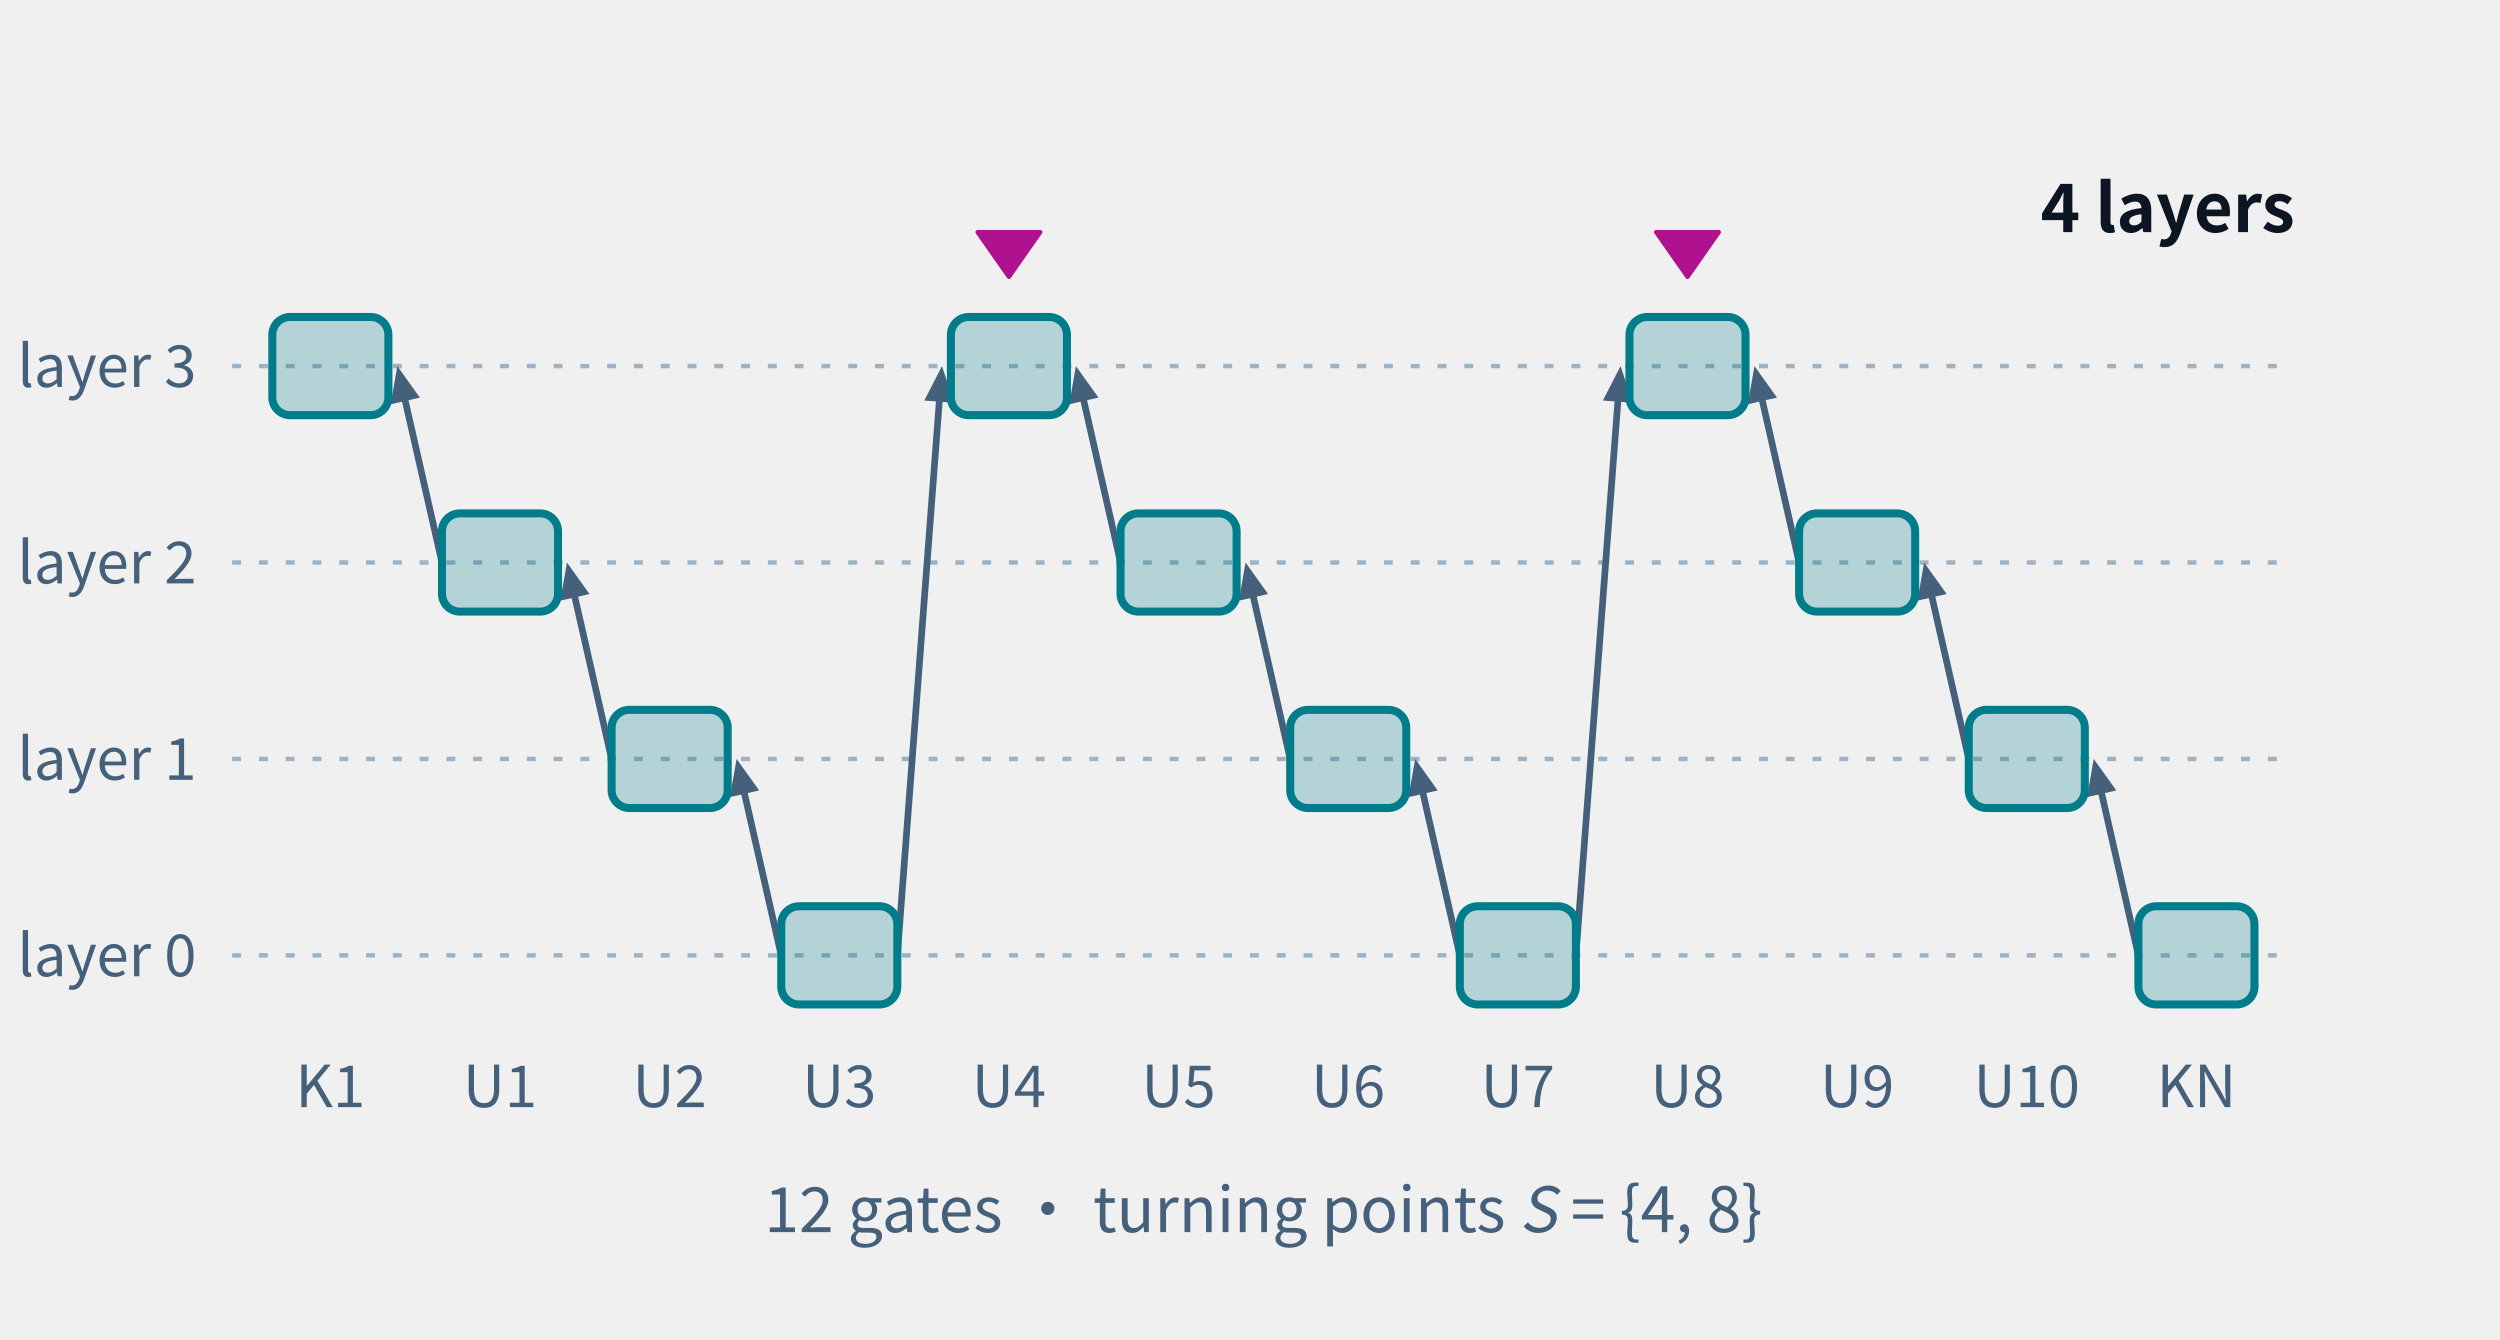
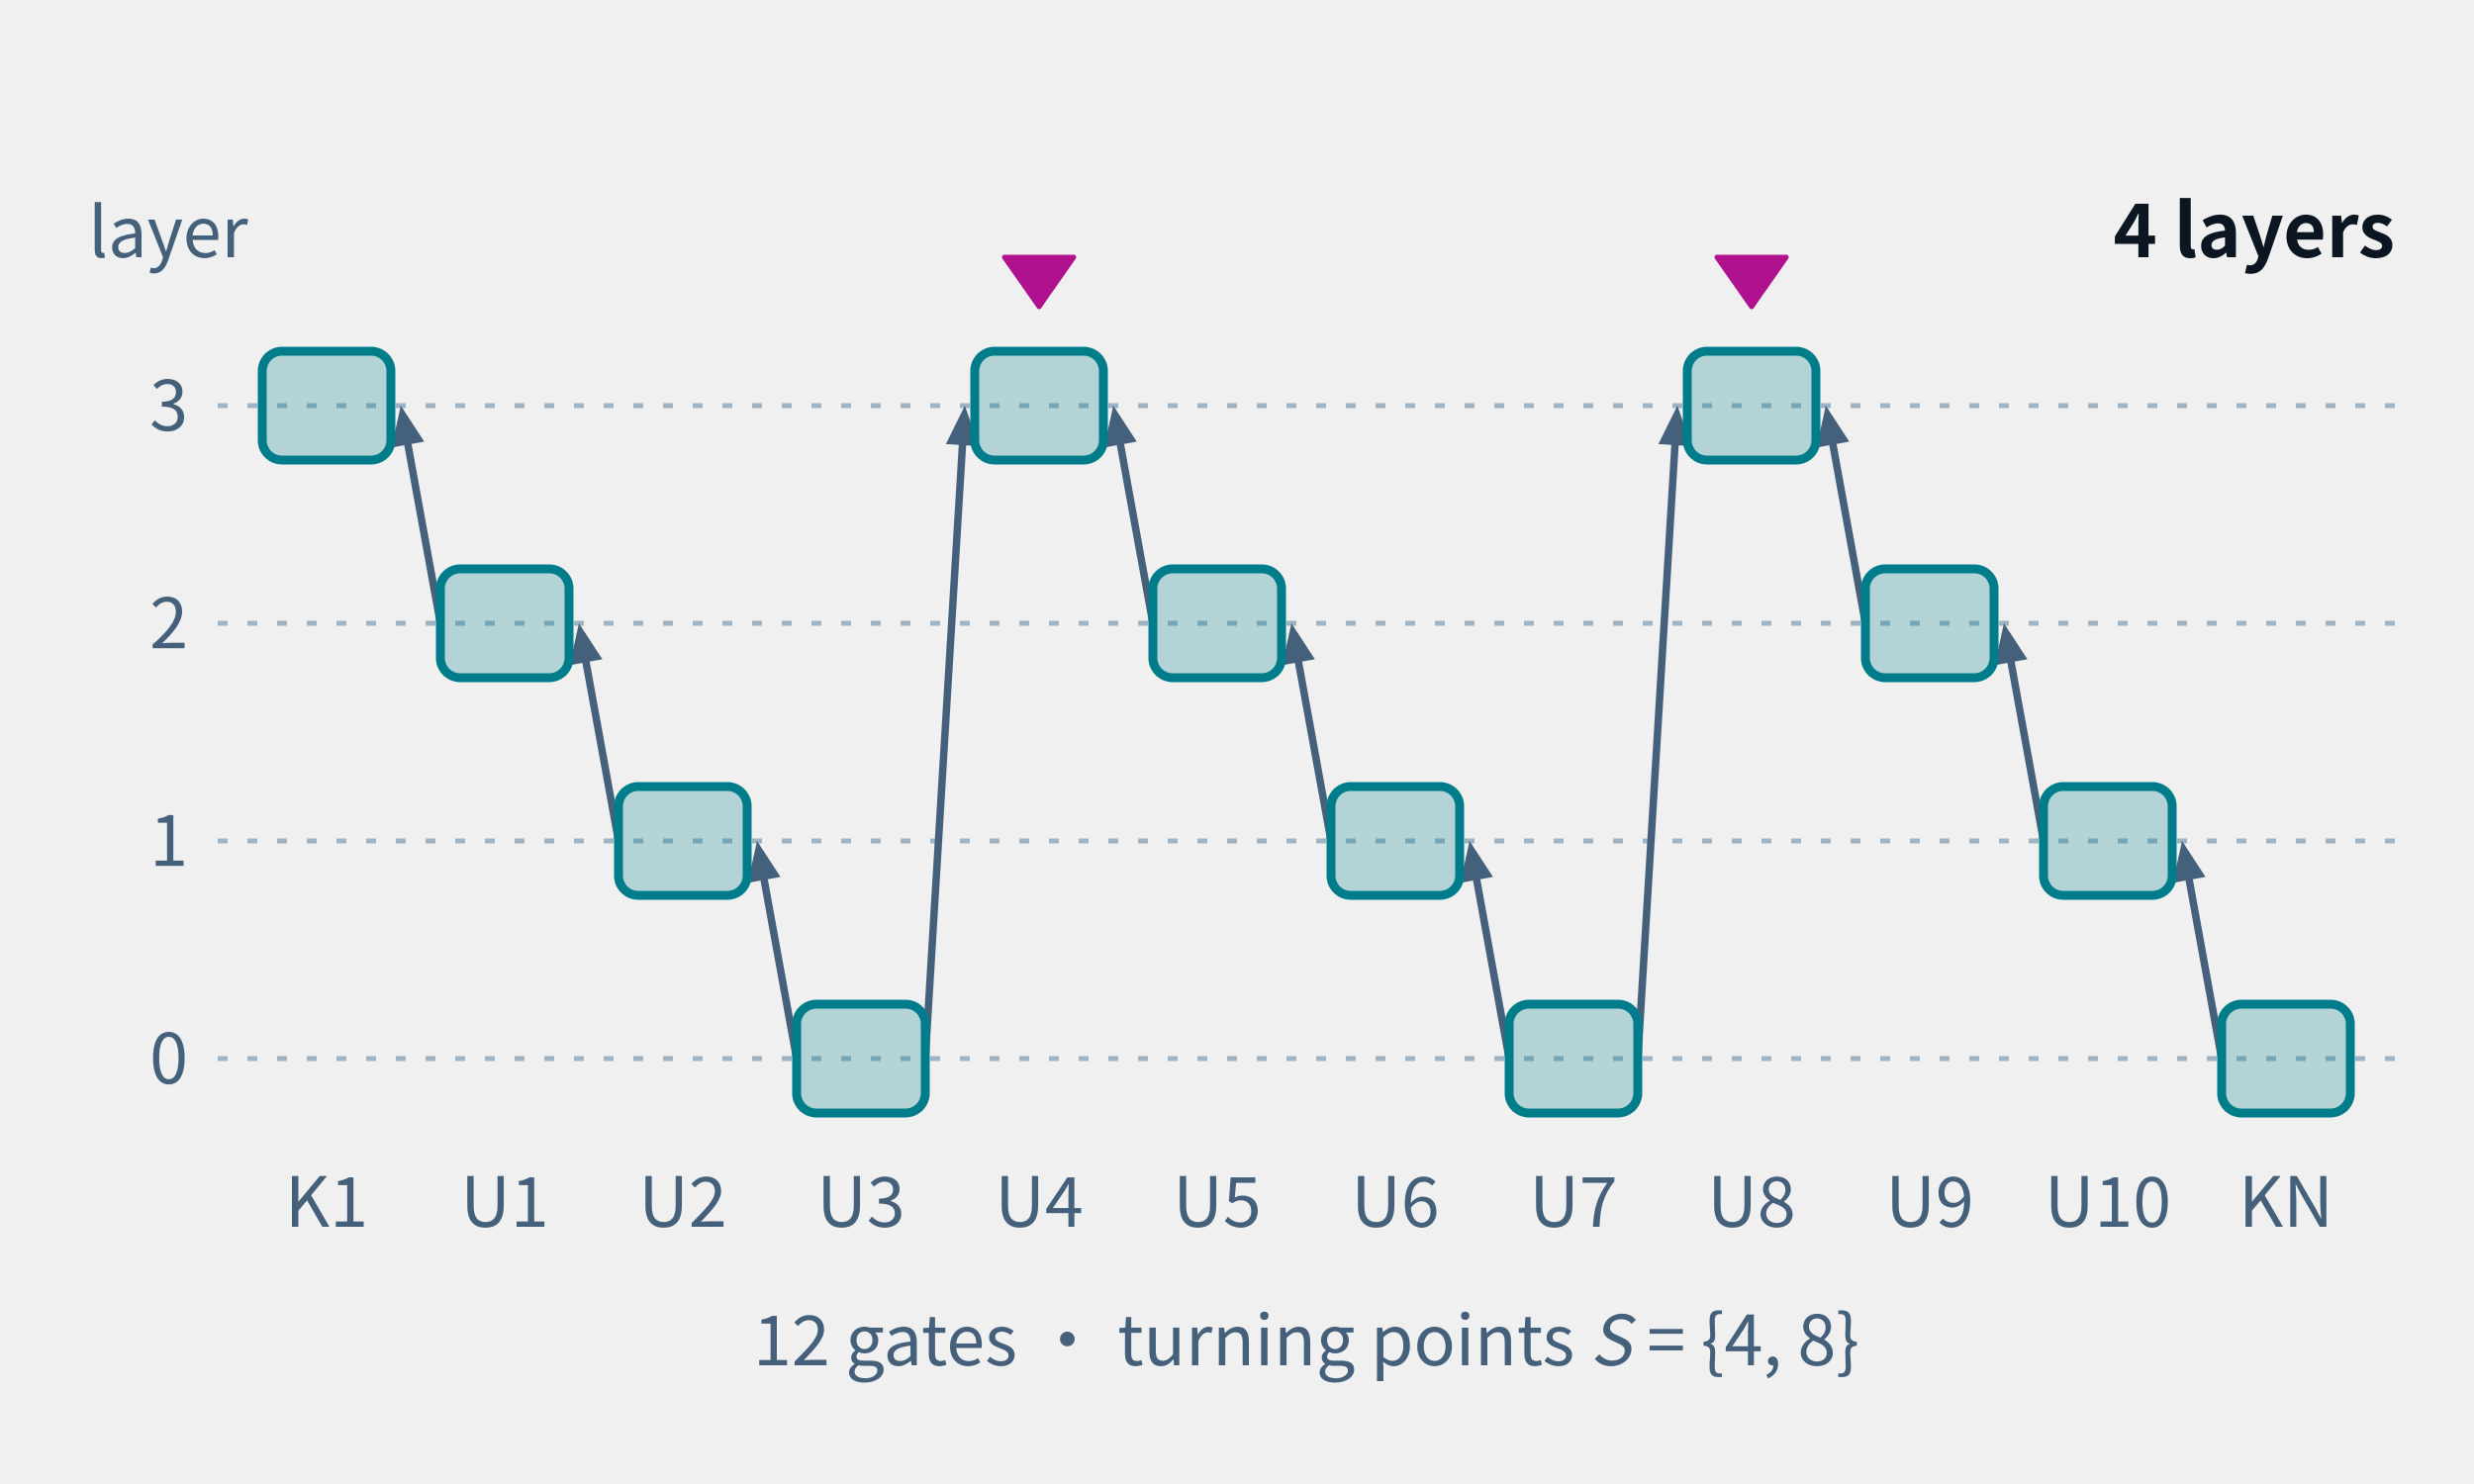
- <svg xmlns="http://www.w3.org/2000/svg" class="tr-fig" data-tr-fig="ch20-turning-points" data-lang="en" viewBox="0 0 560 300" width="560" height="300" font-family="'Noto Sans SC', 'Noto Sans CJK SC', 'Source Sans 3', 'PingFang SC', 'Microsoft YaHei', system-ui, sans-serif" role="img" aria-label="A grid: across are the 12 gates K1, U1 to U10, KN; up are layers 0 to 3. Each gate is a cyan brick, and the bricks form three staircases stepping down to the right, four bricks each, from layer 3 to layer 0; above U4 and U8 a small magenta triangle marks a turning point, where the staircase jumps back to layer 3. Arrows between neighbouring bricks point from the gate that runs first to the one that runs after it. On the right: 4 layers; below: 12 gates.">
+ <svg xmlns="http://www.w3.org/2000/svg" class="tr-fig" data-tr-fig="ch20-turning-points" data-lang="en" viewBox="0 0 500 300" width="500" height="300" font-family="'Noto Sans SC', 'Noto Sans CJK SC', 'Source Sans 3', 'PingFang SC', 'Microsoft YaHei', system-ui, sans-serif" role="img" aria-label="A grid: across are the 12 gates K1, U1 to U10, KN; up are layers 0 to 3. Each gate is a cyan brick, and the bricks form three staircases stepping down to the right, four bricks each, from layer 3 to layer 0; above U4 and U8 a small magenta triangle marks a turning point, where the staircase jumps back to layer 3. Arrows between neighbouring bricks point from the gate that runs first to the one that runs after it. On the right: 4 layers; below: 12 gates.">
  <style>.ts-ink{stroke:#0b1622}.tf-ink{fill:#0b1622}.ts-dim{stroke:#45607a}.tf-dim{fill:#45607a}.ts-faint{stroke:#9db3c4}.tf-faint{fill:#9db3c4}.ts-edge{stroke:#b9d0dd}.tf-edge{fill:#b9d0dd}.ts-hot{stroke:#5f9bb5}.tf-hot{fill:#5f9bb5}.ts-bg{stroke:#ffffff}.tf-bg{fill:#ffffff}.ts-panel{stroke:#eef5f9}.tf-panel{fill:#eef5f9}.ts-sheet{stroke:#f7fbfd}.tf-sheet{fill:#f7fbfd}.ts-cyan{stroke:#007c8a}.tf-cyan{fill:#007c8a}.ts-magenta{stroke:#b0128f}.tf-magenta{fill:#b0128f}.ts-amber{stroke:#946200}.tf-amber{fill:#946200}.ts-violet{stroke:#5a45c8}.tf-violet{fill:#5a45c8}.ts-ok{stroke:#087a4c}.tf-ok{fill:#087a4c}.ts-warn{stroke:#c21f3a}.tf-warn{fill:#c21f3a}.ts-blue{stroke:#1d5fd0}.tf-blue{fill:#1d5fd0}.ts-orange{stroke:#b85410}.tf-orange{fill:#b85410}.ts-sigma{stroke:#28405a}.tf-sigma{fill:#28405a}@media (prefers-color-scheme:dark){.ts-ink{stroke:#d4efff}.tf-ink{fill:#d4efff}.ts-dim{stroke:#6f8ea5}.tf-dim{fill:#6f8ea5}.ts-faint{stroke:#34506a}.tf-faint{fill:#34506a}.ts-edge{stroke:#143049}.tf-edge{fill:#143049}.ts-hot{stroke:#1f5d7c}.tf-hot{fill:#1f5d7c}.ts-bg{stroke:#03060c}.tf-bg{fill:#03060c}.ts-panel{stroke:#07101b}.tf-panel{fill:#07101b}.ts-sheet{stroke:#050c16}.tf-sheet{fill:#050c16}.ts-cyan{stroke:#19f0ff}.tf-cyan{fill:#19f0ff}.ts-magenta{stroke:#ff2fd0}.tf-magenta{fill:#ff2fd0}.ts-amber{stroke:#ffc83d}.tf-amber{fill:#ffc83d}.ts-violet{stroke:#9d8cff}.tf-violet{fill:#9d8cff}.ts-ok{stroke:#46ffb2}.tf-ok{fill:#46ffb2}.ts-warn{stroke:#ff5064}.tf-warn{fill:#ff5064}.ts-blue{stroke:#2a7bff}.tf-blue{fill:#2a7bff}.ts-orange{stroke:#ff8a3c}.tf-orange{fill:#ff8a3c}.ts-sigma{stroke:#cfe3ff}.tf-sigma{fill:#cfe3ff}}</style>
-   <line x1="52" y1="214" x2="514" y2="214" class="ts-faint" stroke-width="1" stroke-dasharray="2 4" fill="none" />
-   <text class="tf-dim" x="44" y="218.68" font-size="13" text-anchor="end">layer 0</text>
-   <line x1="52" y1="170" x2="514" y2="170" class="ts-faint" stroke-width="1" stroke-dasharray="2 4" fill="none" />
-   <text class="tf-dim" x="44" y="174.68" font-size="13" text-anchor="end">layer 1</text>
-   <line x1="52" y1="126" x2="514" y2="126" class="ts-faint" stroke-width="1" stroke-dasharray="2 4" fill="none" />
-   <text class="tf-dim" x="44" y="130.68" font-size="13" text-anchor="end">layer 2</text>
-   <line x1="52" y1="82" x2="514" y2="82" class="ts-faint" stroke-width="1" stroke-dasharray="2 4" fill="none" />
-   <text class="tf-dim" x="44" y="86.68" font-size="13" text-anchor="end">layer 3</text>
-   <line x1="99" y1="126" x2="90.51" y2="88.63" class="ts-dim" stroke-width="1.5" fill="none" />
-   <path d="M89 82 L94.05 89.06 L87.5 90.55Z" class="tf-dim" />
-   <line x1="137" y1="170" x2="128.51" y2="132.63" class="ts-dim" stroke-width="1.5" fill="none" />
-   <path d="M127 126 L132.05 133.06 L125.5 134.55Z" class="tf-dim" />
-   <line x1="175" y1="214" x2="166.51" y2="176.63" class="ts-dim" stroke-width="1.5" fill="none" />
-   <path d="M165 170 L170.05 177.06 L163.5 178.55Z" class="tf-dim" />
-   <line x1="201" y1="214" x2="210.49" y2="88.78" class="ts-dim" stroke-width="1.5" fill="none" />
-   <path d="M211 82 L213.75 90.23 L207.05 89.72Z" class="tf-dim" />
-   <line x1="251" y1="126" x2="242.51" y2="88.63" class="ts-dim" stroke-width="1.5" fill="none" />
-   <path d="M241 82 L246.05 89.06 L239.5 90.55Z" class="tf-dim" />
-   <line x1="289" y1="170" x2="280.51" y2="132.63" class="ts-dim" stroke-width="1.5" fill="none" />
-   <path d="M279 126 L284.05 133.06 L277.5 134.55Z" class="tf-dim" />
-   <line x1="327" y1="214" x2="318.51" y2="176.63" class="ts-dim" stroke-width="1.5" fill="none" />
-   <path d="M317 170 L322.05 177.06 L315.5 178.55Z" class="tf-dim" />
-   <line x1="353" y1="214" x2="362.49" y2="88.78" class="ts-dim" stroke-width="1.5" fill="none" />
-   <path d="M363 82 L365.75 90.23 L359.05 89.72Z" class="tf-dim" />
-   <line x1="403" y1="126" x2="394.51" y2="88.63" class="ts-dim" stroke-width="1.5" fill="none" />
-   <path d="M393 82 L398.05 89.06 L391.5 90.55Z" class="tf-dim" />
-   <line x1="441" y1="170" x2="432.51" y2="132.63" class="ts-dim" stroke-width="1.5" fill="none" />
-   <path d="M431 126 L436.05 133.06 L429.5 134.55Z" class="tf-dim" />
-   <line x1="479" y1="214" x2="470.51" y2="176.63" class="ts-dim" stroke-width="1.5" fill="none" />
-   <path d="M469 170 L474.05 177.06 L467.5 178.55Z" class="tf-dim" />
-   <rect x="61" y="71" width="26" height="22" rx="4" class="ts-cyan tf-cyan" stroke-width="1.8" fill-opacity="0.25" />
-   <text class="tf-dim" x="74" y="248" font-size="13" text-anchor="middle">K1</text>
-   <rect x="99" y="115" width="26" height="22" rx="4" class="ts-cyan tf-cyan" stroke-width="1.8" fill-opacity="0.25" />
-   <text class="tf-dim" x="112" y="248" font-size="13" text-anchor="middle">U1</text>
-   <rect x="137" y="159" width="26" height="22" rx="4" class="ts-cyan tf-cyan" stroke-width="1.8" fill-opacity="0.25" />
-   <text class="tf-dim" x="150" y="248" font-size="13" text-anchor="middle">U2</text>
-   <rect x="175" y="203" width="26" height="22" rx="4" class="ts-cyan tf-cyan" stroke-width="1.8" fill-opacity="0.25" />
-   <text class="tf-dim" x="188" y="248" font-size="13" text-anchor="middle">U3</text>
-   <rect x="213" y="71" width="26" height="22" rx="4" class="ts-cyan tf-cyan" stroke-width="1.8" fill-opacity="0.25" />
-   <text class="tf-dim" x="226" y="248" font-size="13" text-anchor="middle">U4</text>
-   <rect x="251" y="115" width="26" height="22" rx="4" class="ts-cyan tf-cyan" stroke-width="1.8" fill-opacity="0.25" />
-   <text class="tf-dim" x="264" y="248" font-size="13" text-anchor="middle">U5</text>
-   <rect x="289" y="159" width="26" height="22" rx="4" class="ts-cyan tf-cyan" stroke-width="1.8" fill-opacity="0.25" />
-   <text class="tf-dim" x="302" y="248" font-size="13" text-anchor="middle">U6</text>
-   <rect x="327" y="203" width="26" height="22" rx="4" class="ts-cyan tf-cyan" stroke-width="1.8" fill-opacity="0.25" />
-   <text class="tf-dim" x="340" y="248" font-size="13" text-anchor="middle">U7</text>
-   <rect x="365" y="71" width="26" height="22" rx="4" class="ts-cyan tf-cyan" stroke-width="1.8" fill-opacity="0.25" />
-   <text class="tf-dim" x="378" y="248" font-size="13" text-anchor="middle">U8</text>
-   <rect x="403" y="115" width="26" height="22" rx="4" class="ts-cyan tf-cyan" stroke-width="1.8" fill-opacity="0.25" />
-   <text class="tf-dim" x="416" y="248" font-size="13" text-anchor="middle">U9</text>
-   <rect x="441" y="159" width="26" height="22" rx="4" class="ts-cyan tf-cyan" stroke-width="1.8" fill-opacity="0.25" />
-   <text class="tf-dim" x="454" y="248" font-size="13" text-anchor="middle">U10</text>
-   <rect x="479" y="203" width="26" height="22" rx="4" class="ts-cyan tf-cyan" stroke-width="1.8" fill-opacity="0.25" />
-   <text class="tf-dim" x="492" y="248" font-size="13" text-anchor="middle">KN</text>
-   <path d="M219 52 L233 52 L226 62Z" class="ts-magenta tf-magenta" stroke-width="1" stroke-linejoin="round" />
-   <path d="M371 52 L385 52 L378 62Z" class="ts-magenta tf-magenta" stroke-width="1" stroke-linejoin="round" />
-   <text class="tf-ink" x="514" y="52" font-size="15" text-anchor="end" font-weight="600">4 layers</text>
-   <text class="tf-dim" x="283" y="276" font-size="14" text-anchor="middle">12 gates · turning points <tspan font-style="italic">S</tspan> = {4, 8}</text>
+   <line x1="44" y1="214" x2="484" y2="214" class="ts-faint" stroke-width="1" stroke-dasharray="2 4" fill="none" />
+   <text class="tf-dim" x="38" y="219.04" font-size="14" text-anchor="end">0</text>
+   <line x1="44" y1="170" x2="484" y2="170" class="ts-faint" stroke-width="1" stroke-dasharray="2 4" fill="none" />
+   <text class="tf-dim" x="38" y="175.04" font-size="14" text-anchor="end">1</text>
+   <line x1="44" y1="126" x2="484" y2="126" class="ts-faint" stroke-width="1" stroke-dasharray="2 4" fill="none" />
+   <text class="tf-dim" x="38" y="131.04" font-size="14" text-anchor="end">2</text>
+   <line x1="44" y1="82" x2="484" y2="82" class="ts-faint" stroke-width="1" stroke-dasharray="2 4" fill="none" />
+   <text class="tf-dim" x="38" y="87.04" font-size="14" text-anchor="end">3</text>
+   <text class="tf-dim" x="34" y="52" font-size="14" text-anchor="middle">layer</text>
+   <line x1="89" y1="126" x2="82.22" y2="88.69" class="ts-dim" stroke-width="1.5" fill="none" />
+   <path d="M81 82 L85.74 89.27 L79.13 90.47Z" class="tf-dim" />
+   <line x1="125" y1="170" x2="118.22" y2="132.69" class="ts-dim" stroke-width="1.5" fill="none" />
+   <path d="M117 126 L121.74 133.27 L115.13 134.47Z" class="tf-dim" />
+   <line x1="161" y1="214" x2="154.22" y2="176.69" class="ts-dim" stroke-width="1.5" fill="none" />
+   <path d="M153 170 L157.74 177.27 L151.13 178.47Z" class="tf-dim" />
+   <line x1="187" y1="214" x2="194.59" y2="88.79" class="ts-dim" stroke-width="1.5" fill="none" />
+   <path d="M195 82 L197.87 90.19 L191.16 89.78Z" class="tf-dim" />
+   <line x1="233" y1="126" x2="226.22" y2="88.69" class="ts-dim" stroke-width="1.5" fill="none" />
+   <path d="M225 82 L229.74 89.27 L223.13 90.47Z" class="tf-dim" />
+   <line x1="269" y1="170" x2="262.22" y2="132.69" class="ts-dim" stroke-width="1.5" fill="none" />
+   <path d="M261 126 L265.74 133.27 L259.13 134.47Z" class="tf-dim" />
+   <line x1="305" y1="214" x2="298.22" y2="176.69" class="ts-dim" stroke-width="1.5" fill="none" />
+   <path d="M297 170 L301.74 177.27 L295.13 178.47Z" class="tf-dim" />
+   <line x1="331" y1="214" x2="338.59" y2="88.79" class="ts-dim" stroke-width="1.5" fill="none" />
+   <path d="M339 82 L341.87 90.19 L335.16 89.78Z" class="tf-dim" />
+   <line x1="377" y1="126" x2="370.22" y2="88.69" class="ts-dim" stroke-width="1.5" fill="none" />
+   <path d="M369 82 L373.74 89.27 L367.13 90.47Z" class="tf-dim" />
+   <line x1="413" y1="170" x2="406.22" y2="132.69" class="ts-dim" stroke-width="1.5" fill="none" />
+   <path d="M405 126 L409.74 133.27 L403.13 134.47Z" class="tf-dim" />
+   <line x1="449" y1="214" x2="442.22" y2="176.69" class="ts-dim" stroke-width="1.5" fill="none" />
+   <path d="M441 170 L445.74 177.27 L439.13 178.47Z" class="tf-dim" />
+   <rect x="53" y="71" width="26" height="22" rx="4" class="ts-cyan tf-cyan" stroke-width="1.8" fill-opacity="0.25" />
+   <text class="tf-dim" x="66" y="248" font-size="14" text-anchor="middle">K1</text>
+   <rect x="89" y="115" width="26" height="22" rx="4" class="ts-cyan tf-cyan" stroke-width="1.8" fill-opacity="0.25" />
+   <text class="tf-dim" x="102" y="248" font-size="14" text-anchor="middle">U1</text>
+   <rect x="125" y="159" width="26" height="22" rx="4" class="ts-cyan tf-cyan" stroke-width="1.8" fill-opacity="0.25" />
+   <text class="tf-dim" x="138" y="248" font-size="14" text-anchor="middle">U2</text>
+   <rect x="161" y="203" width="26" height="22" rx="4" class="ts-cyan tf-cyan" stroke-width="1.8" fill-opacity="0.25" />
+   <text class="tf-dim" x="174" y="248" font-size="14" text-anchor="middle">U3</text>
+   <rect x="197" y="71" width="26" height="22" rx="4" class="ts-cyan tf-cyan" stroke-width="1.8" fill-opacity="0.25" />
+   <text class="tf-dim" x="210" y="248" font-size="14" text-anchor="middle">U4</text>
+   <rect x="233" y="115" width="26" height="22" rx="4" class="ts-cyan tf-cyan" stroke-width="1.8" fill-opacity="0.25" />
+   <text class="tf-dim" x="246" y="248" font-size="14" text-anchor="middle">U5</text>
+   <rect x="269" y="159" width="26" height="22" rx="4" class="ts-cyan tf-cyan" stroke-width="1.8" fill-opacity="0.25" />
+   <text class="tf-dim" x="282" y="248" font-size="14" text-anchor="middle">U6</text>
+   <rect x="305" y="203" width="26" height="22" rx="4" class="ts-cyan tf-cyan" stroke-width="1.8" fill-opacity="0.25" />
+   <text class="tf-dim" x="318" y="248" font-size="14" text-anchor="middle">U7</text>
+   <rect x="341" y="71" width="26" height="22" rx="4" class="ts-cyan tf-cyan" stroke-width="1.8" fill-opacity="0.25" />
+   <text class="tf-dim" x="354" y="248" font-size="14" text-anchor="middle">U8</text>
+   <rect x="377" y="115" width="26" height="22" rx="4" class="ts-cyan tf-cyan" stroke-width="1.8" fill-opacity="0.25" />
+   <text class="tf-dim" x="390" y="248" font-size="14" text-anchor="middle">U9</text>
+   <rect x="413" y="159" width="26" height="22" rx="4" class="ts-cyan tf-cyan" stroke-width="1.8" fill-opacity="0.25" />
+   <text class="tf-dim" x="426" y="248" font-size="14" text-anchor="middle">U10</text>
+   <rect x="449" y="203" width="26" height="22" rx="4" class="ts-cyan tf-cyan" stroke-width="1.8" fill-opacity="0.25" />
+   <text class="tf-dim" x="462" y="248" font-size="14" text-anchor="middle">KN</text>
+   <path d="M203 52 L217 52 L210 62Z" class="ts-magenta tf-magenta" stroke-width="1" stroke-linejoin="round" />
+   <path d="M347 52 L361 52 L354 62Z" class="ts-magenta tf-magenta" stroke-width="1" stroke-linejoin="round" />
+   <text class="tf-ink" x="484" y="52" font-size="15" text-anchor="end" font-weight="600">4 layers</text>
+   <text class="tf-dim" x="264" y="276" font-size="14" text-anchor="middle">12 gates · turning points <tspan font-style="italic">S</tspan> = {4, 8}</text>
</svg>
